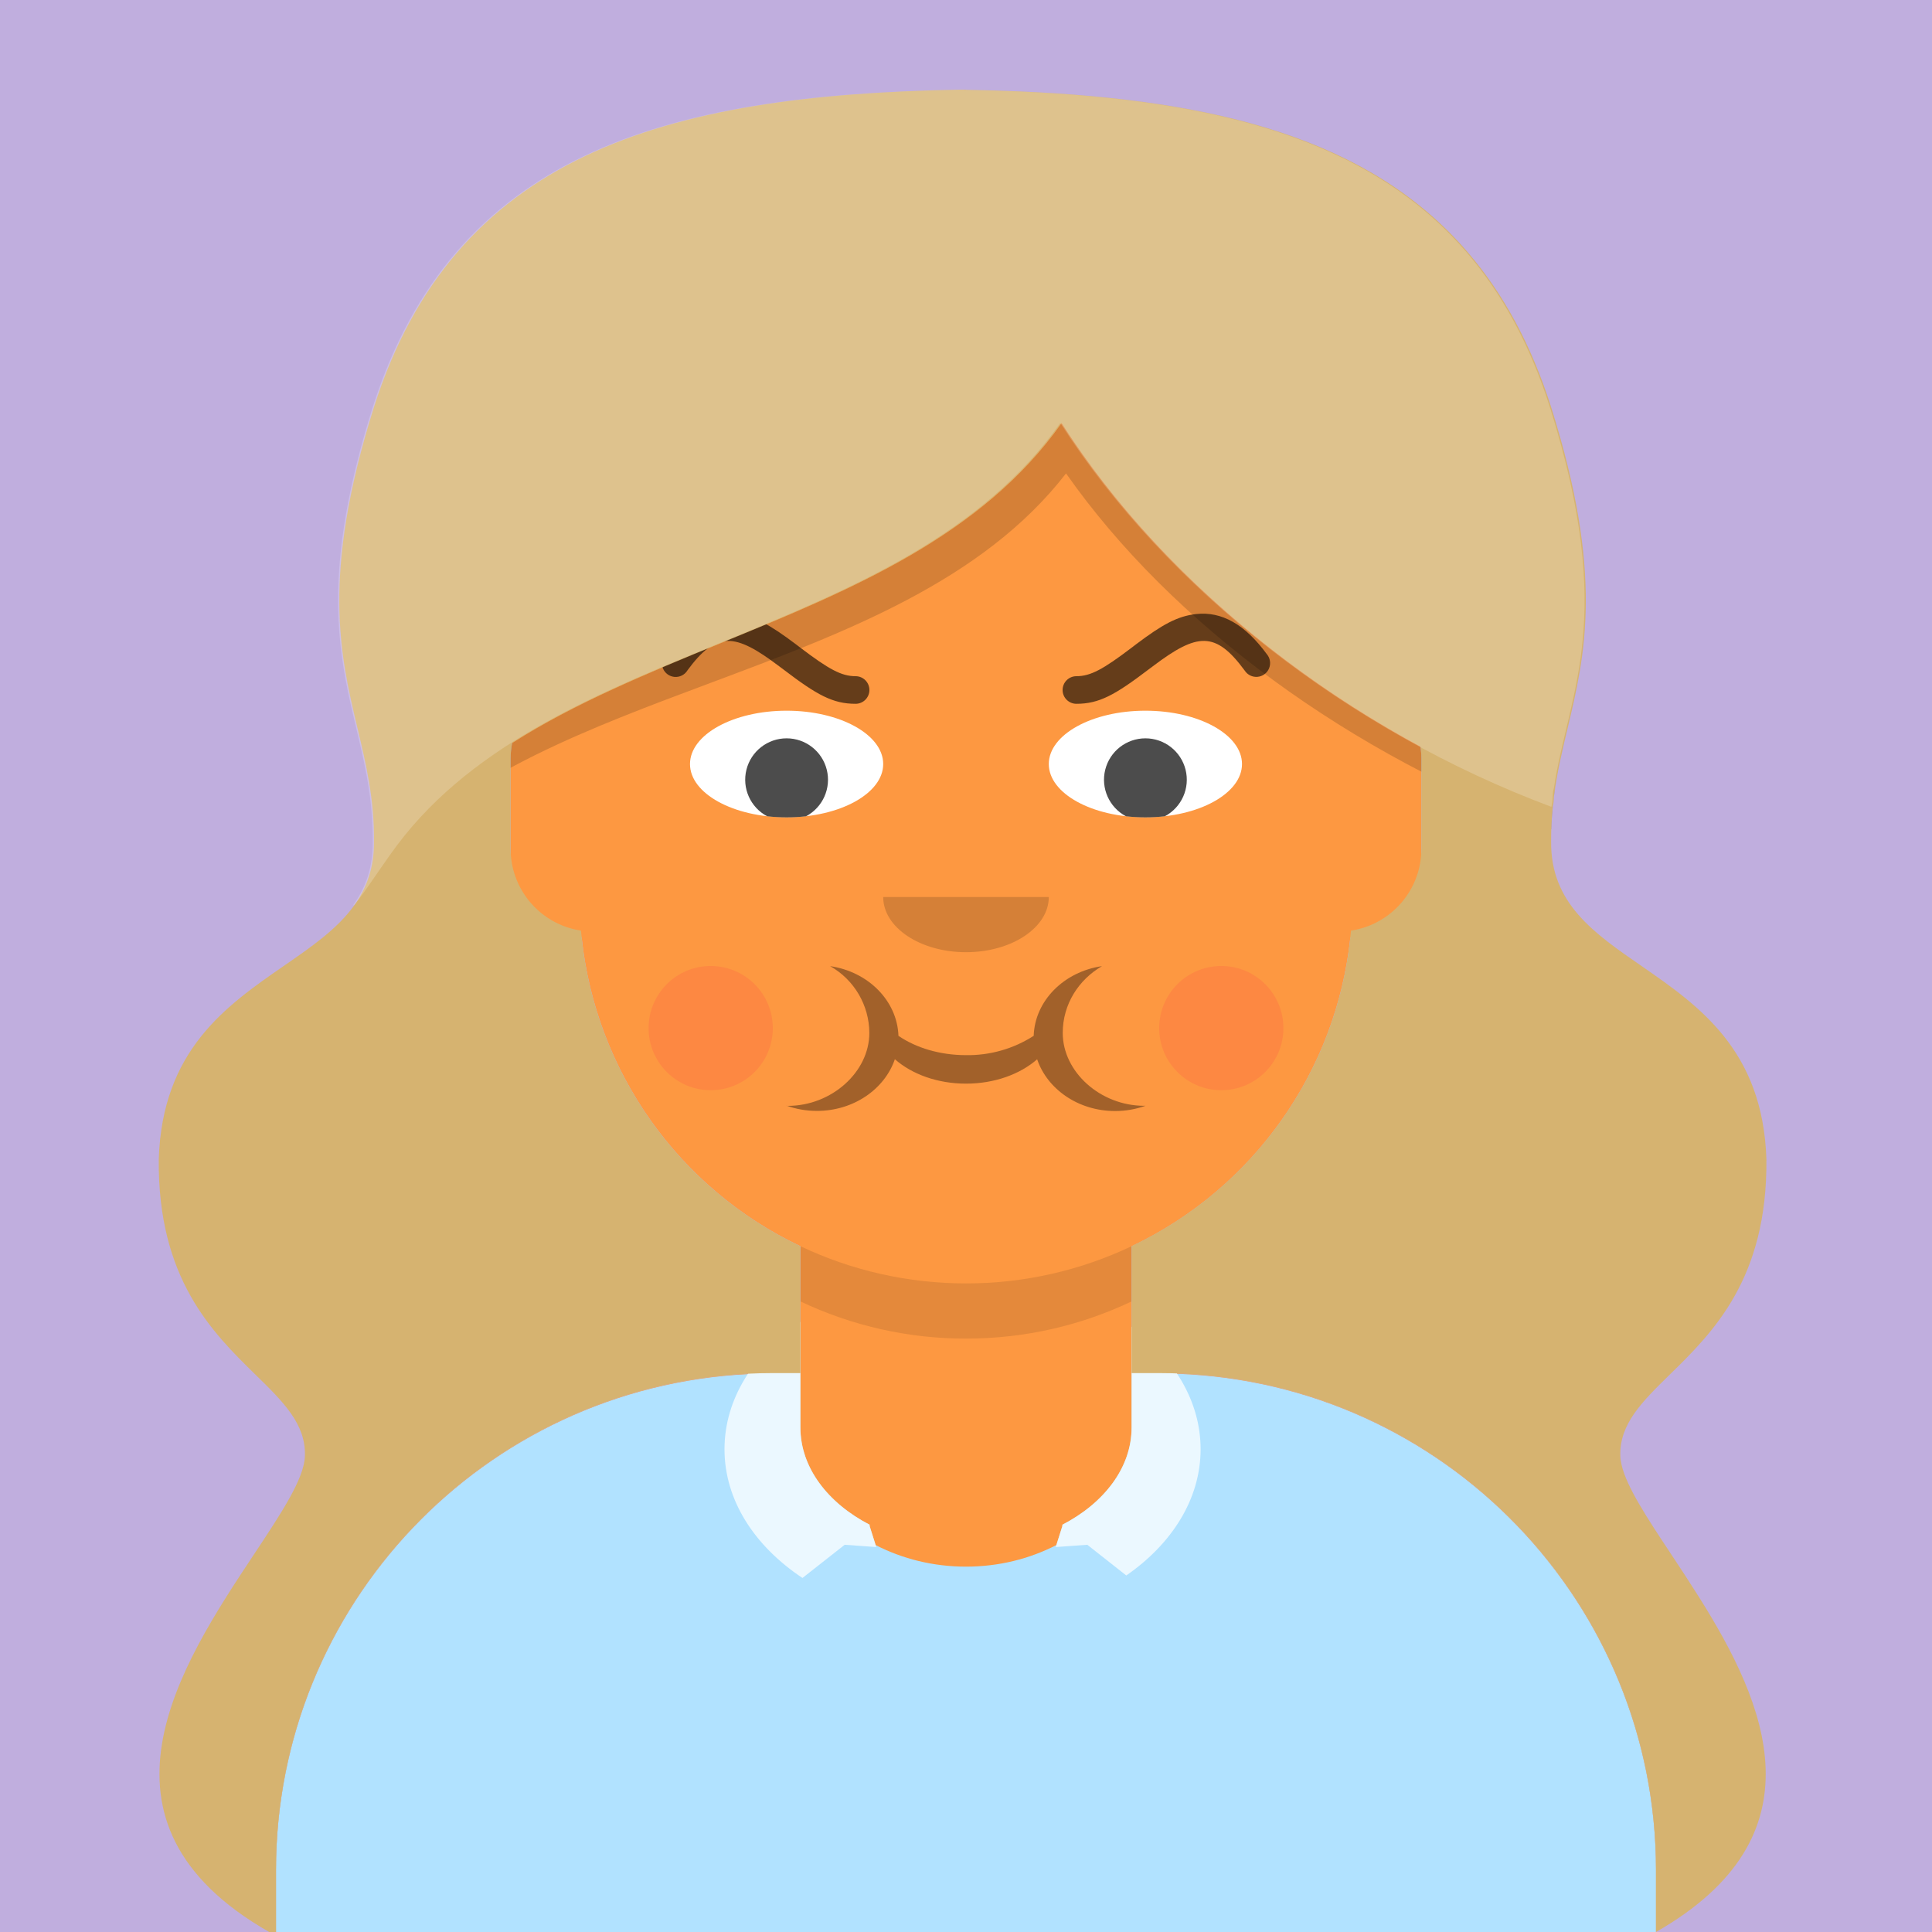
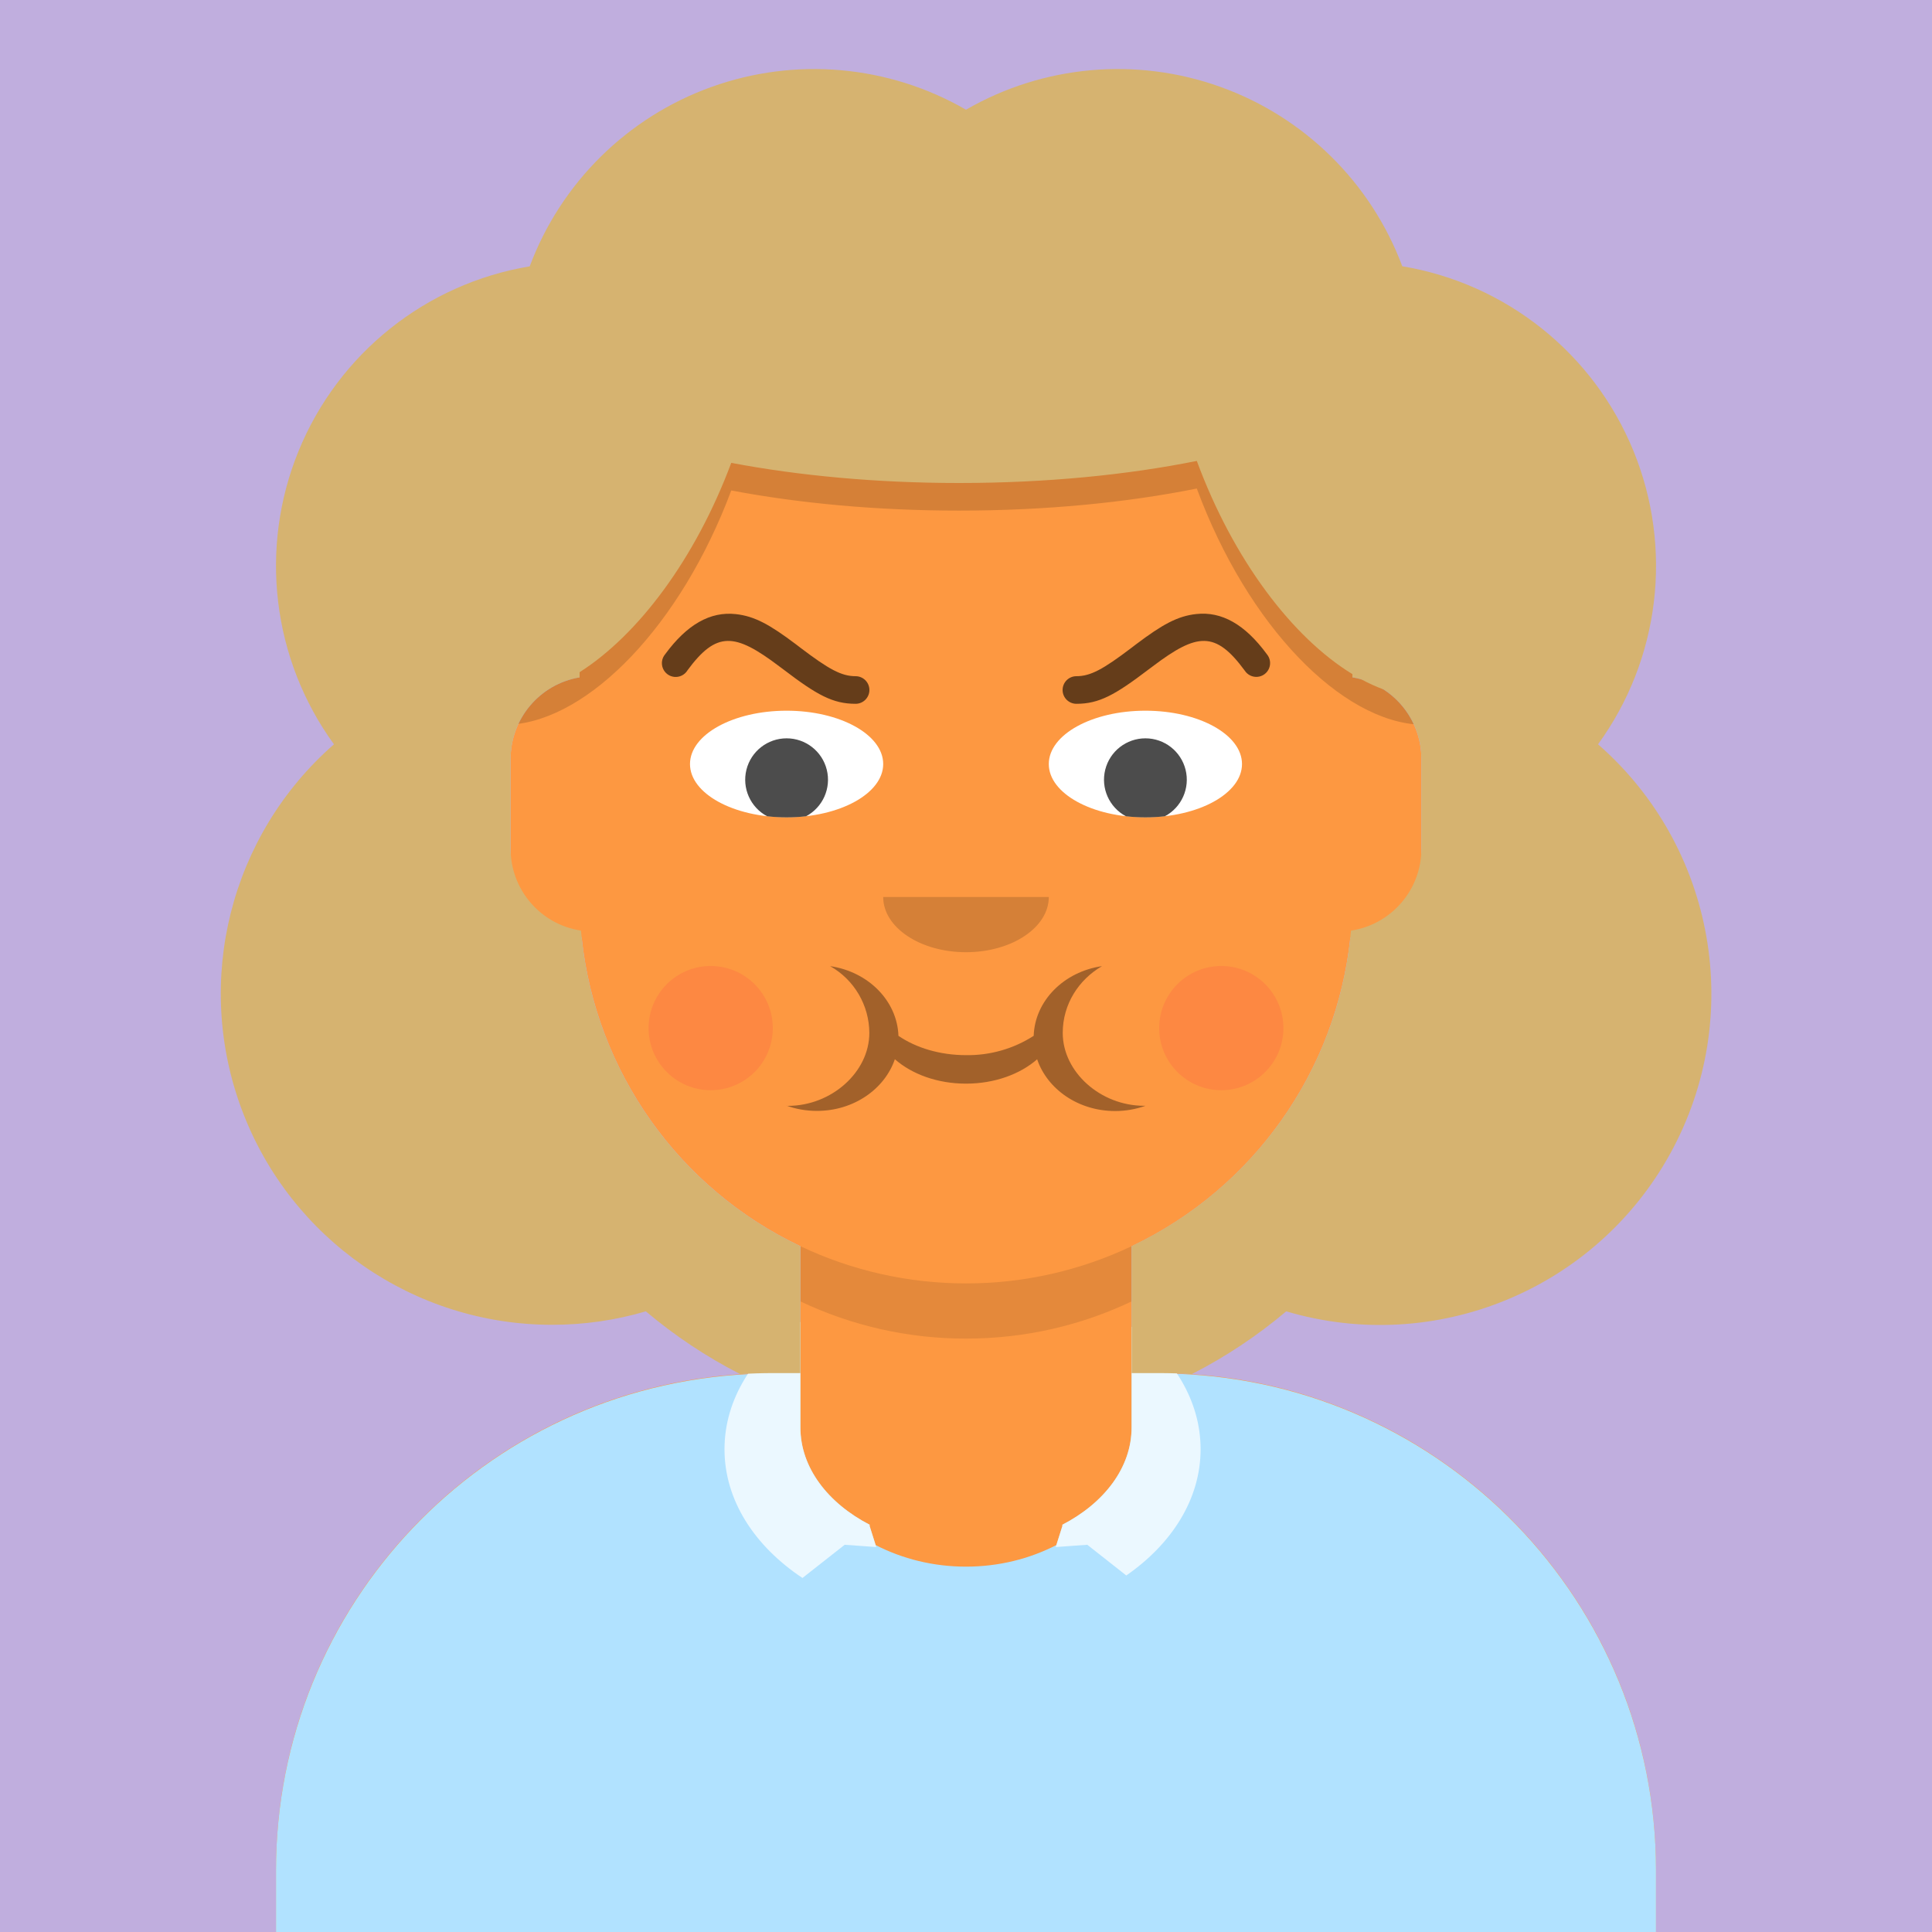
<svg xmlns="http://www.w3.org/2000/svg" viewBox="0 0 280 280" fill="none" shape-rendering="auto">
  <mask id="viewboxMask">
    <rect width="280" height="280" rx="0" ry="0" x="0" y="0" fill="#fff" />
  </mask>
  <g mask="url(#viewboxMask)">
    <rect fill="#c0aede" width="280" height="280" x="0" y="0" />
    <g transform="translate(8)">
      <path d="M132 36a56 56 0 0 0-56 56v6.17A12 12 0 0 0 66 110v14a12 12 0 0 0 10.3 11.88 56.04 56.04 0 0 0 31.7 44.73v18.4h-4a72 72 0 0 0-72 72v9h200v-9a72 72 0 0 0-72-72h-4v-18.39a56.04 56.04 0 0 0 31.7-44.73A12 12 0 0 0 198 124v-14a12 12 0 0 0-10-11.83V92a56 56 0 0 0-56-56Z" fill="#fd9841" />
      <path d="M108 180.61v8a55.79 55.79 0 0 0 24 5.39c8.59 0 16.73-1.93 24-5.39v-8a55.79 55.79 0 0 1-24 5.39 55.79 55.79 0 0 1-24-5.39Z" fill="#000" fill-opacity=".1" />
      <g transform="translate(0 170)">
        <path d="M100.37 29.14a27.6 27.6 0 0 1 7.63-7.57v15.3c0 5.83 3.98 10.98 10.08 14.13l-.08.06.9 2.86c3.89 2 8.35 3.13 13.1 3.13s9.21-1.13 13.1-3.13l.9-2.86-.08-.06c6.1-3.15 10.08-8.3 10.08-14.12v-14.6a27.1 27.1 0 0 1 6.6 6.82 72 72 0 0 1 69.4 71.95V110H32v-8.95a72 72 0 0 1 68.37-71.9Z" fill="#b1e2ff" />
        <path d="M108 21.57c-6.77 4.6-11 11.17-11 18.46 0 7.4 4.36 14.05 11.3 18.66l6.12-4.81 4.58.33-1-3.15.08-.06c-6.1-3.15-10.08-8.3-10.08-14.12v-15.3ZM156 36.88c0 5.82-3.98 10.97-10.08 14.12l.08.06-1 3.15 4.58-.33 5.65 4.45c6.63-4.6 10.77-11.1 10.77-18.3 0-6.92-3.82-13.2-10-17.75v14.6Z" fill="#fff" fill-opacity=".75" />
      </g>
      <g transform="translate(78 134)">
        <path d="M28 26.24c1.36.5 2.84.76 4.4.76 5.31 0 9.81-3.15 11.29-7.49 2.47 2.17 6.17 3.54 10.31 3.54 4.14 0 7.84-1.37 10.31-3.53 1.48 4.35 5.98 7.5 11.3 7.5 1.55 0 3.03-.27 4.4-.76h-.19c-6.33 0-11.8-4.9-11.8-10.56 0-4.18 2.32-7.72 5.69-9.68-5.5.8-9.73 5-9.9 10.1a17.61 17.61 0 0 1-9.8 2.8c-3.8 0-7.25-1.06-9.8-2.8-.18-5.1-4.4-9.3-9.9-10.1a11.18 11.18 0 0 1 5.68 9.68c0 5.66-5.47 10.57-11.8 10.57H28Z" fill="#000" fill-opacity=".6" opacity=".6" />
        <path d="M17 24a9 9 0 1 0 0-18 9 9 0 0 0 0 18ZM91 24a9 9 0 1 0 0-18 9 9 0 0 0 0 18Z" fill="#FF4646" fill-opacity=".2" />
      </g>
      <g transform="translate(104 122)">
        <path fill-rule="evenodd" clip-rule="evenodd" d="M16 8c0 4.42 5.37 8 12 8s12-3.58 12-8" fill="#000" fill-opacity=".16" />
      </g>
      <g transform="translate(76 90)">
        <path d="M44 20.73c0 4.26-6.27 7.72-14 7.72S16 25 16 20.73C16 16.46 22.27 13 30 13s14 3.46 14 7.73ZM96 20.73c0 4.26-6.27 7.72-14 7.72S68 25 68 20.73C68 16.46 74.27 13 82 13s14 3.46 14 7.73Z" fill="#fff" />
        <path d="M32.82 28.3a25.15 25.15 0 0 1-5.64 0 6 6 0 1 1 5.64 0ZM84.82 28.3a25.15 25.15 0 0 1-5.64 0 6 6 0 1 1 5.64 0Z" fill="#000" fill-opacity=".7" />
      </g>
      <g transform="translate(76 82)">
        <path d="M15.61 15.18c4.24-5.76 6.88-5.48 13.31-.62l.67.5C34.41 18.73 36.7 20 40 20a2 2 0 1 0 0-4c-2.07 0-3.9-1.02-7.99-4.12l-.68-.52C27.57 8.53 25.37 7.3 22.63 7c-3.68-.4-7.05 1.48-10.24 5.83a2 2 0 1 0 3.22 2.36ZM96.39 15.18c-4.24-5.76-6.88-5.48-13.31-.62l-.67.5C77.58 18.73 75.29 20 72 20a2 2 0 1 1 0-4c2.07 0 3.9-1.02 7.99-4.12l.68-.52c3.76-2.83 5.96-4.07 8.7-4.37 3.68-.4 7.05 1.48 10.24 5.83a2 2 0 1 1-3.22 2.36Z" fill="#000" fill-opacity=".6" />
      </g>
      <g transform="translate(-1)">
-         <path d="M44.83 105.6c-.39-1.61-.77-3.24-1.13-4.92-1.95-9.23-2.95-20.22 2.89-39.67-6.9 22.99-4.25 34.15-1.76 44.58 1.23 5.2 2.43 10.2 2.37 16.4a15.44 15.44 0 0 0 0 0c.06-6.2-1.14-11.21-2.37-16.4ZM218.38 114.23c-.13.4-.16.8-.18 1.23l.18-1.23ZM218.05 116.81c-.11 1.09-.2 2.2-.23 3.35-29.04-10.76-54.94-29.62-70.32-51.55-12.1 15.62-31.96 23.04-51.63 30.4-17.38 6.5-34.62 12.94-46.2 24.94l1.09-1.5c11-14.6 28.76-21.88 46.7-29.24 18.82-7.71 37.82-15.5 49.39-31.9 15.4 24.1 41.81 44.65 71.16 55.63l.04-.12Z" fill="#000" fill-opacity=".16" />
-         <path d="M32 280h1v-9a72 72 0 0 1 72-72h4v-18.39a56.03 56.03 0 0 1-31.8-45.74A12 12 0 0 1 67 123v-13c0-.8.08-1.57.22-2.32 9.12-5.82 19.65-10.13 30.24-14.48 18.81-7.71 37.82-15.5 49.39-31.9C158.8 80 177.4 96.6 198.87 108.2c.08.59.13 1.19.13 1.8v13a12 12 0 0 1-10.2 11.87A56.03 56.03 0 0 1 157 180.6V199h4a72 72 0 0 1 72 72v9c24.41-13.94 15.86-33.21 6.28-48.46a303.17 303.17 0 0 0-4.07-6.27c-3.48-5.25-6.45-9.74-7.2-12.97-.1-.46-.17-.9-.18-1.3-.14-4.62 3.14-7.84 7.16-11.78 6.22-6.08 14.18-13.89 14.01-31.22-.51-15.83-9.8-22.25-18.1-28-6.93-4.78-13.17-9.1-13.1-18-.01-1.82.08-3.54.25-5.19.11-.4.13-.83.15-1.25v-.1c.45-3.44 1.2-6.62 1.98-9.87 2.55-10.72 5.3-22.23-2.38-46.59-2.9-9.12-6.97-16.5-12.1-22.46-14.12-16.42-36.35-22.04-64.9-23.29-2.55-.11-5.15-.19-7.8-.23V13h-1c-43.08.77-73.16 9.54-84.8 46-7.67 24.36-4.93 35.87-2.37 46.6 1.23 5.19 2.43 10.2 2.37 16.4.03 3.75-1.06 6.7-2.85 9.2-2.46 3.43-6.23 6.04-10.24 8.8-8.3 5.75-17.6 12.17-18.1 28-.17 17.33 7.8 25.14 14.01 31.22 4.03 3.94 7.32 7.16 7.17 11.78-.08 3.26-3.4 8.27-7.38 14.27-10.54 15.9-25.7 38.8 2.2 54.73Z" fill="#d6b370" />
-         <path fill-rule="evenodd" clip-rule="evenodd" d="M50.58 122.45c22.54-29.92 73.49-29.13 96.09-61.15 15.4 24.1 41.82 44.65 71.16 55.63.3-.86.08-1.85.37-2.7 2.15-14.14 9.14-24.37-.58-55.23-11.63-36.46-41.71-45.23-84.8-45.98l-1-.02c-43.08.77-73.16 9.54-84.8 46-11.38 36.16.17 44 0 63 .04 3.75-1.05 6.7-2.85 9.2.19.4 4.16-5.76 6.41-8.75Z" fill="#fff" fill-opacity=".2" />
+         <path d="M67 105.02c11.38-.72 24.68-14.4 31.98-33.94C108.78 72.94 120.04 74 132 74c12.55 0 24.31-1.16 34.45-3.2 7.38 19.96 21.01 33.87 32.55 34.24V88a66 66 0 0 0-38-59.78A183.64 183.64 0 0 0 132 26c-9.2 0-17.99.63-26.02 1.76A66.01 66.01 0 0 0 67 88v17.02Z" fill="#000" fill-opacity=".16" />
+         <path d="M73 192a48 48 0 0 0 13.6-1.95 72.08 72.08 0 0 0 13.68 9.1c1.56-.1 3.13-.15 4.72-.15h4v-18.39a56.03 56.03 0 0 1-31.8-45.74A12 12 0 0 1 67 123v-13a12 12 0 0 1 10-11.83v-.75c8.46-5.38 16.75-16.36 21.98-30.34C108.78 68.94 120.04 70 132 70c12.55 0 24.31-1.16 34.45-3.2C171.76 81.17 180.32 92.4 189 97.7v.46c.44.07.87.17 1.29.29a24.4 24.4 0 0 0 3.23 1.47A11.99 11.99 0 0 1 199 110v13a12 12 0 0 1-10.2 11.87A56.03 56.03 0 0 1 157 180.6V199h4c1.59 0 3.16.05 4.72.15a72.08 72.08 0 0 0 13.69-9.1 48 48 0 0 0 45.19-82.18 44.01 44.01 0 0 0-28.37-69.28A44.02 44.02 0 0 0 133 15.9a44.02 44.02 0 0 0-63.23 22.7 44.01 44.01 0 0 0-28.37 69.27A48 48 0 0 0 73 192Z" fill="#d6b370" />
      </g>
      <g transform="translate(49 72)" />
      <g transform="translate(62 42)" />
    </g>
  </g>
</svg>
